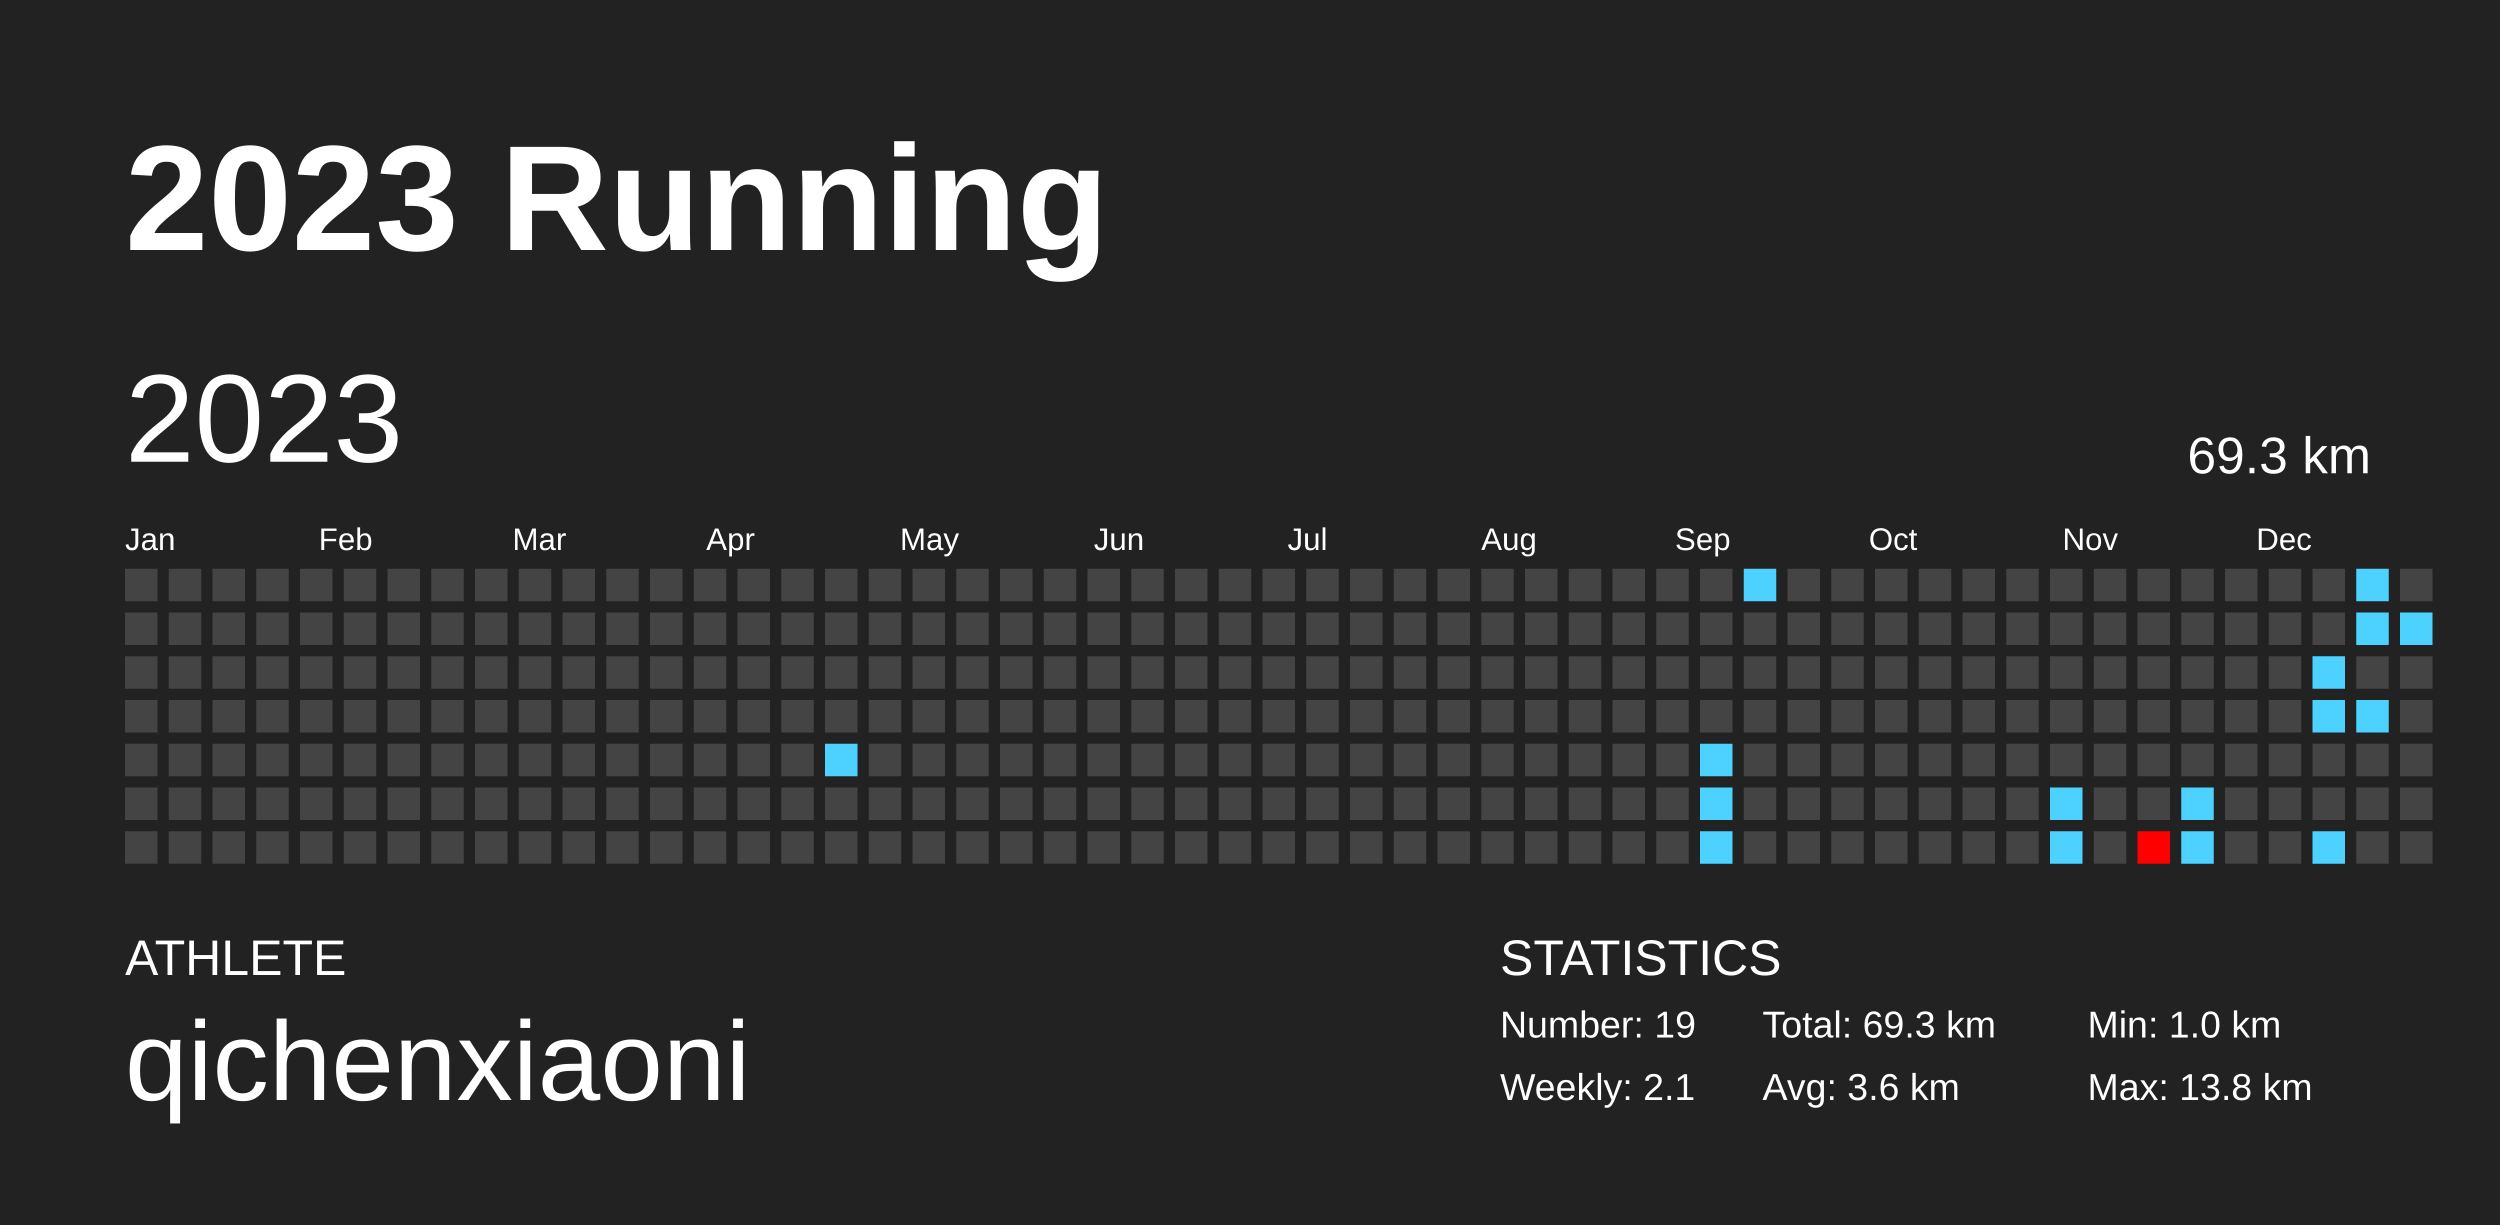
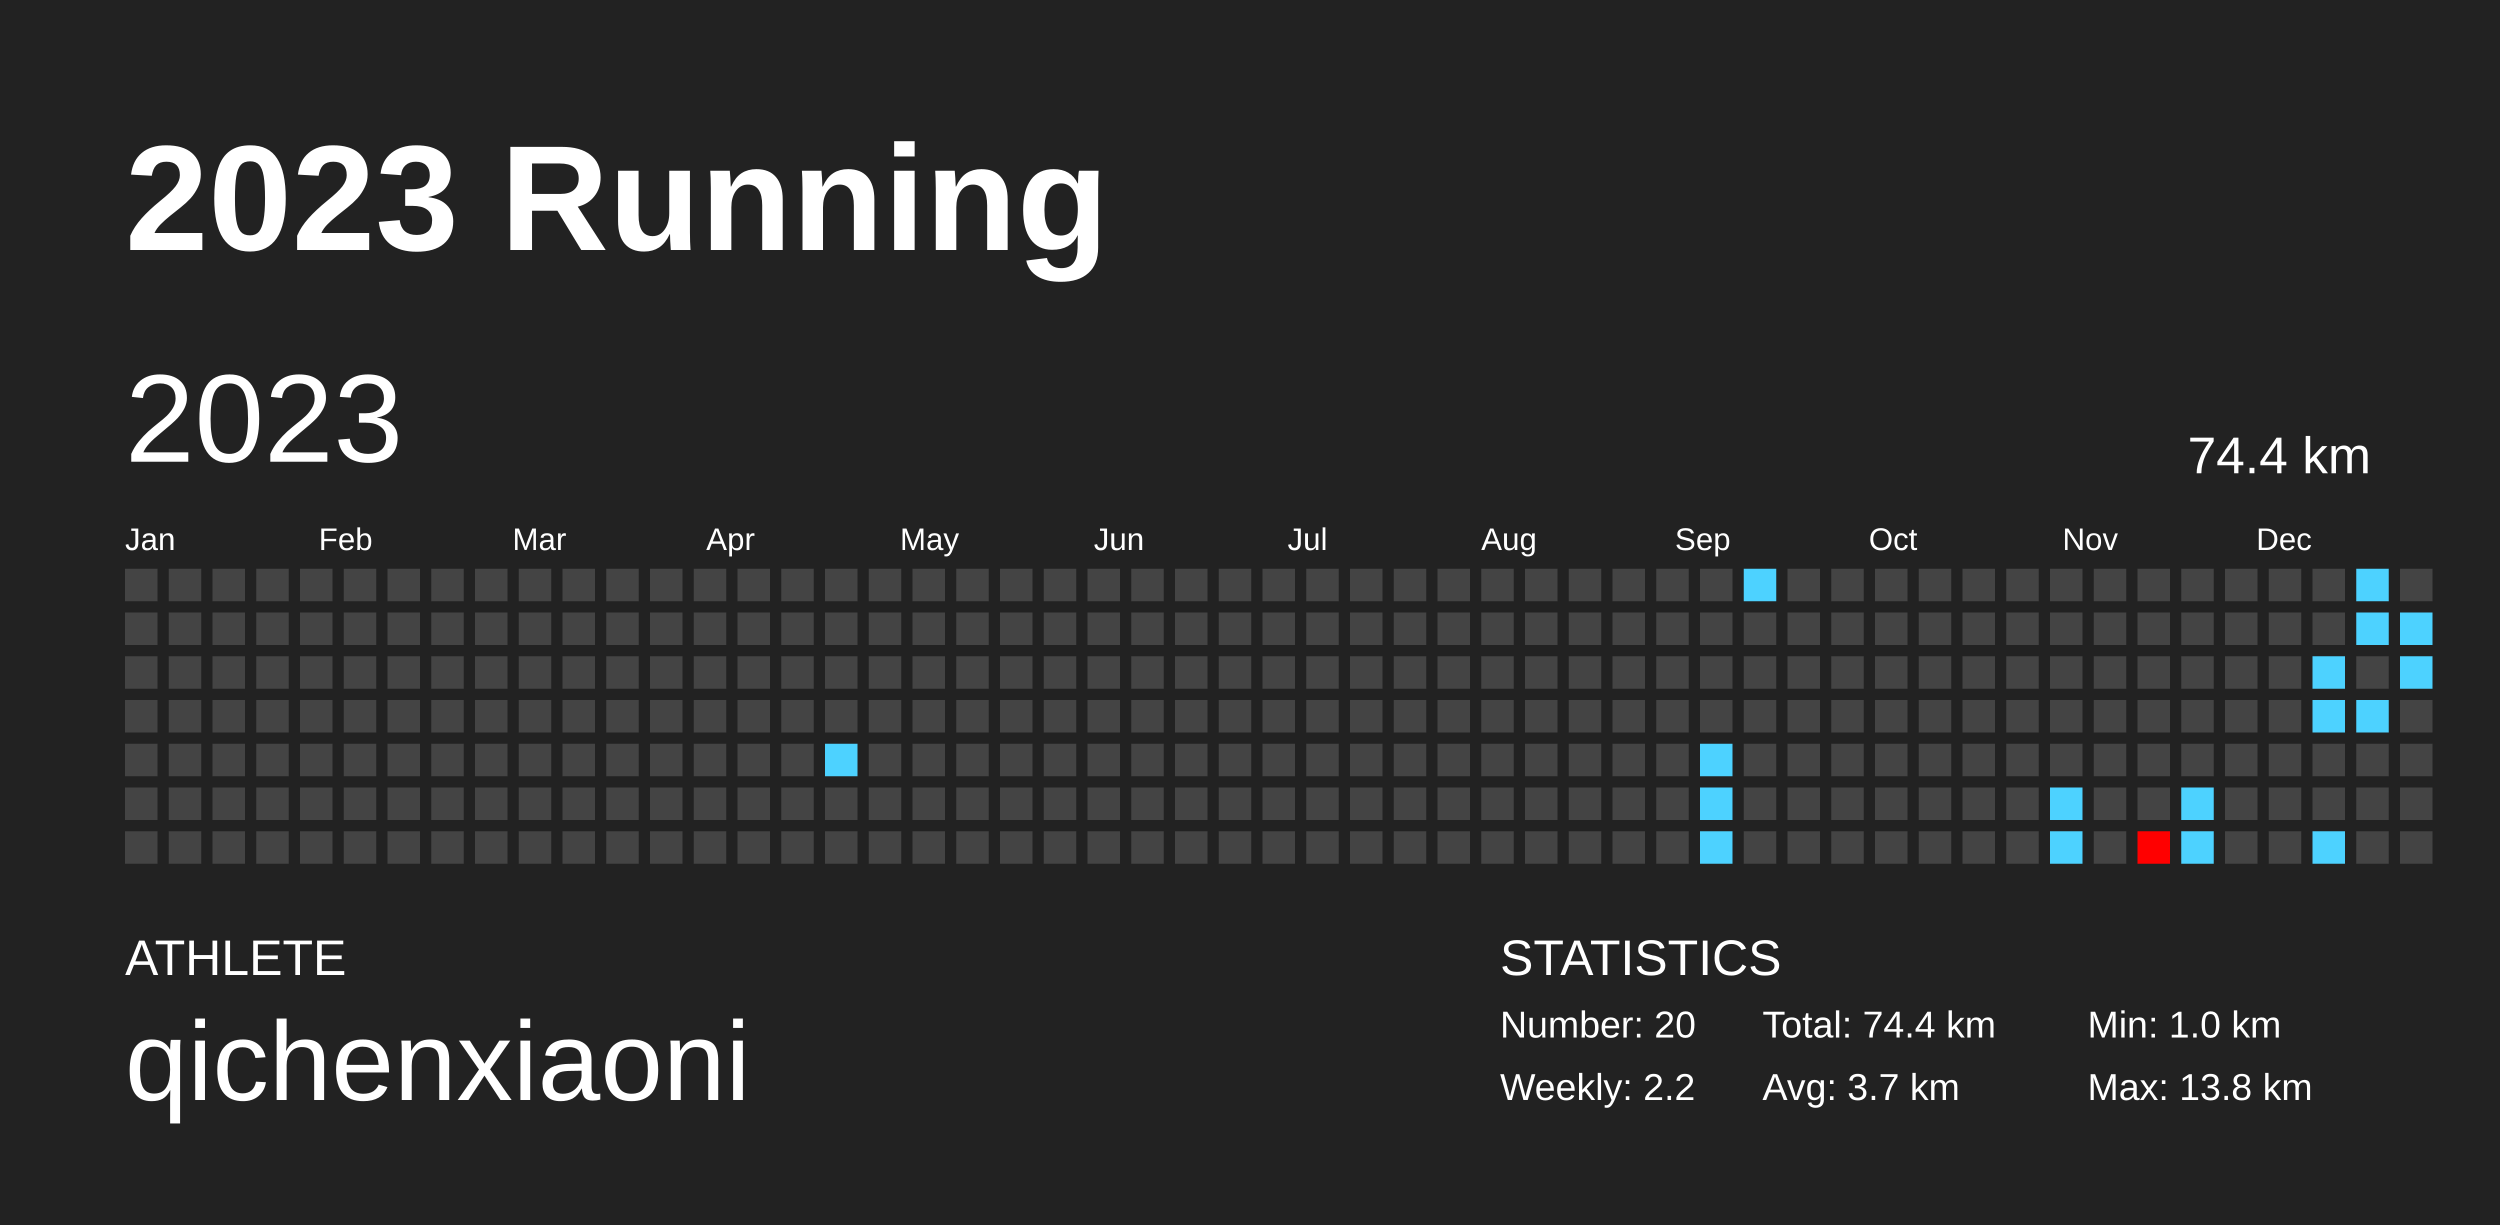
<svg xmlns="http://www.w3.org/2000/svg" baseProfile="full" height="98mm" version="1.1" viewBox="0,0,200,98" width="200mm">
  <defs />
  <rect fill="#222222" height="98" width="200" x="0" y="0" />
  <text fill="#FFFFFF" style="font-size:12px; font-family:Arial; font-weight:bold;" x="10" y="20">2023 Running</text>
  <text fill="#FFFFFF" style="font-size:4px; font-family:Arial" x="10" y="78">ATHLETE</text>
  <text fill="#FFFFFF" style="font-size:9px; font-family:Arial" x="10" y="88">qichenxiaoni</text>
  <text fill="#FFFFFF" style="font-size:4px; font-family:Arial" x="120" y="78">STATISTICS</text>
-   <text fill="#FFFFFF" style="font-size:3px; font-family:Arial" x="120" y="83">Number: 19</text>
-   <text fill="#FFFFFF" style="font-size:3px; font-family:Arial" x="120" y="88">Weekly: 2.1</text>
-   <text fill="#FFFFFF" style="font-size:3px; font-family:Arial" x="141" y="83">Total: 69.3 km</text>
-   <text fill="#FFFFFF" style="font-size:3px; font-family:Arial" x="141" y="88">Avg: 3.6 km</text>
+   <text fill="#FFFFFF" style="font-size:3px; font-family:Arial" x="120" y="83">Number: 20</text>
+   <text fill="#FFFFFF" style="font-size:3px; font-family:Arial" x="120" y="88">Weekly: 2.2</text>
+   <text fill="#FFFFFF" style="font-size:3px; font-family:Arial" x="141" y="83">Total: 74.4 km</text>
+   <text fill="#FFFFFF" style="font-size:3px; font-family:Arial" x="141" y="88">Avg: 3.7 km</text>
  <text fill="#FFFFFF" style="font-size:3px; font-family:Arial" x="167" y="83">Min: 1.0 km</text>
  <text fill="#FFFFFF" style="font-size:3px; font-family:Arial" x="167" y="88">Max: 13.8 km</text>
  <text dominant-baseline="hanging" fill="#FFFFFF" style="font-size:10.0px; font-family:Arial;" x="10" y="30">2023</text>
-   <text dominant-baseline="hanging" fill="#FFFFFF" style="font-size:4.125px; font-family:Arial;" x="175" y="35">69.3 km</text>
+   <text dominant-baseline="hanging" fill="#FFFFFF" style="font-size:4.125px; font-family:Arial;" x="175" y="35">74.4 km</text>
  <text fill="#FFFFFF" style="font-size:2.5px; font-family:Arial" x="10.0" y="44">Jan</text>
  <text fill="#FFFFFF" style="font-size:2.5px; font-family:Arial" x="25.5" y="44">Feb</text>
  <text fill="#FFFFFF" style="font-size:2.5px; font-family:Arial" x="41.0" y="44">Mar</text>
  <text fill="#FFFFFF" style="font-size:2.5px; font-family:Arial" x="56.5" y="44">Apr</text>
  <text fill="#FFFFFF" style="font-size:2.5px; font-family:Arial" x="72.0" y="44">May</text>
  <text fill="#FFFFFF" style="font-size:2.5px; font-family:Arial" x="87.5" y="44">Jun</text>
  <text fill="#FFFFFF" style="font-size:2.5px; font-family:Arial" x="103.0" y="44">Jul</text>
  <text fill="#FFFFFF" style="font-size:2.5px; font-family:Arial" x="118.5" y="44">Aug</text>
  <text fill="#FFFFFF" style="font-size:2.5px; font-family:Arial" x="134.0" y="44">Sep</text>
  <text fill="#FFFFFF" style="font-size:2.5px; font-family:Arial" x="149.5" y="44">Oct</text>
  <text fill="#FFFFFF" style="font-size:2.5px; font-family:Arial" x="165.0" y="44">Nov</text>
  <text fill="#FFFFFF" style="font-size:2.5px; font-family:Arial" x="180.5" y="44">Dec</text>
  <rect fill="#444444" height="2.6" width="2.6" x="10.0" y="45.5" />
  <rect fill="#444444" height="2.6" width="2.6" x="10.0" y="49.0" />
  <rect fill="#444444" height="2.6" width="2.6" x="10.0" y="52.5" />
  <rect fill="#444444" height="2.6" width="2.6" x="10.0" y="56.0" />
  <rect fill="#444444" height="2.6" width="2.6" x="10.0" y="59.5" />
  <rect fill="#444444" height="2.6" width="2.6" x="10.0" y="63.0" />
  <rect fill="#444444" height="2.6" width="2.6" x="10.0" y="66.5" />
  <rect fill="#444444" height="2.6" width="2.6" x="13.5" y="45.5" />
  <rect fill="#444444" height="2.6" width="2.6" x="13.5" y="49.0" />
  <rect fill="#444444" height="2.6" width="2.6" x="13.5" y="52.5" />
  <rect fill="#444444" height="2.6" width="2.6" x="13.5" y="56.0" />
  <rect fill="#444444" height="2.6" width="2.6" x="13.5" y="59.5" />
  <rect fill="#444444" height="2.6" width="2.6" x="13.5" y="63.0" />
  <rect fill="#444444" height="2.6" width="2.6" x="13.5" y="66.5" />
  <rect fill="#444444" height="2.6" width="2.6" x="17.0" y="45.5" />
  <rect fill="#444444" height="2.6" width="2.6" x="17.0" y="49.0" />
  <rect fill="#444444" height="2.6" width="2.6" x="17.0" y="52.5" />
  <rect fill="#444444" height="2.6" width="2.6" x="17.0" y="56.0" />
  <rect fill="#444444" height="2.6" width="2.6" x="17.0" y="59.5" />
  <rect fill="#444444" height="2.6" width="2.6" x="17.0" y="63.0" />
  <rect fill="#444444" height="2.6" width="2.6" x="17.0" y="66.5" />
  <rect fill="#444444" height="2.6" width="2.6" x="20.5" y="45.5" />
  <rect fill="#444444" height="2.6" width="2.6" x="20.5" y="49.0" />
  <rect fill="#444444" height="2.6" width="2.6" x="20.5" y="52.5" />
  <rect fill="#444444" height="2.6" width="2.6" x="20.5" y="56.0" />
  <rect fill="#444444" height="2.6" width="2.6" x="20.5" y="59.5" />
  <rect fill="#444444" height="2.6" width="2.6" x="20.5" y="63.0" />
  <rect fill="#444444" height="2.6" width="2.6" x="20.5" y="66.5" />
  <rect fill="#444444" height="2.6" width="2.6" x="24.0" y="45.5" />
  <rect fill="#444444" height="2.6" width="2.6" x="24.0" y="49.0" />
  <rect fill="#444444" height="2.6" width="2.6" x="24.0" y="52.5" />
  <rect fill="#444444" height="2.6" width="2.6" x="24.0" y="56.0" />
  <rect fill="#444444" height="2.6" width="2.6" x="24.0" y="59.5" />
  <rect fill="#444444" height="2.6" width="2.6" x="24.0" y="63.0" />
  <rect fill="#444444" height="2.6" width="2.6" x="24.0" y="66.5" />
  <rect fill="#444444" height="2.6" width="2.6" x="27.5" y="45.5" />
  <rect fill="#444444" height="2.6" width="2.6" x="27.5" y="49.0" />
  <rect fill="#444444" height="2.6" width="2.6" x="27.5" y="52.5" />
  <rect fill="#444444" height="2.6" width="2.6" x="27.5" y="56.0" />
  <rect fill="#444444" height="2.6" width="2.6" x="27.5" y="59.5" />
  <rect fill="#444444" height="2.6" width="2.6" x="27.5" y="63.0" />
  <rect fill="#444444" height="2.6" width="2.6" x="27.5" y="66.5" />
  <rect fill="#444444" height="2.6" width="2.6" x="31.0" y="45.5" />
  <rect fill="#444444" height="2.6" width="2.6" x="31.0" y="49.0" />
  <rect fill="#444444" height="2.6" width="2.6" x="31.0" y="52.5" />
  <rect fill="#444444" height="2.6" width="2.6" x="31.0" y="56.0" />
  <rect fill="#444444" height="2.6" width="2.6" x="31.0" y="59.5" />
  <rect fill="#444444" height="2.6" width="2.6" x="31.0" y="63.0" />
  <rect fill="#444444" height="2.6" width="2.6" x="31.0" y="66.5" />
  <rect fill="#444444" height="2.6" width="2.6" x="34.5" y="45.5" />
  <rect fill="#444444" height="2.6" width="2.6" x="34.5" y="49.0" />
  <rect fill="#444444" height="2.6" width="2.6" x="34.5" y="52.5" />
  <rect fill="#444444" height="2.6" width="2.6" x="34.5" y="56.0" />
  <rect fill="#444444" height="2.6" width="2.6" x="34.5" y="59.5" />
  <rect fill="#444444" height="2.6" width="2.6" x="34.5" y="63.0" />
  <rect fill="#444444" height="2.6" width="2.6" x="34.5" y="66.5" />
  <rect fill="#444444" height="2.6" width="2.6" x="38.0" y="45.5" />
  <rect fill="#444444" height="2.6" width="2.6" x="38.0" y="49.0" />
  <rect fill="#444444" height="2.6" width="2.6" x="38.0" y="52.5" />
  <rect fill="#444444" height="2.6" width="2.6" x="38.0" y="56.0" />
  <rect fill="#444444" height="2.6" width="2.6" x="38.0" y="59.5" />
  <rect fill="#444444" height="2.6" width="2.6" x="38.0" y="63.0" />
  <rect fill="#444444" height="2.6" width="2.6" x="38.0" y="66.5" />
  <rect fill="#444444" height="2.6" width="2.6" x="41.5" y="45.5" />
  <rect fill="#444444" height="2.6" width="2.6" x="41.5" y="49.0" />
  <rect fill="#444444" height="2.6" width="2.6" x="41.5" y="52.5" />
  <rect fill="#444444" height="2.6" width="2.6" x="41.5" y="56.0" />
  <rect fill="#444444" height="2.6" width="2.6" x="41.5" y="59.5" />
  <rect fill="#444444" height="2.6" width="2.6" x="41.5" y="63.0" />
  <rect fill="#444444" height="2.6" width="2.6" x="41.5" y="66.5" />
  <rect fill="#444444" height="2.6" width="2.6" x="45.0" y="45.5" />
  <rect fill="#444444" height="2.6" width="2.6" x="45.0" y="49.0" />
  <rect fill="#444444" height="2.6" width="2.6" x="45.0" y="52.5" />
  <rect fill="#444444" height="2.6" width="2.6" x="45.0" y="56.0" />
  <rect fill="#444444" height="2.6" width="2.6" x="45.0" y="59.5" />
  <rect fill="#444444" height="2.6" width="2.6" x="45.0" y="63.0" />
  <rect fill="#444444" height="2.6" width="2.6" x="45.0" y="66.5" />
  <rect fill="#444444" height="2.6" width="2.6" x="48.5" y="45.5" />
  <rect fill="#444444" height="2.6" width="2.6" x="48.5" y="49.0" />
  <rect fill="#444444" height="2.6" width="2.6" x="48.5" y="52.5" />
  <rect fill="#444444" height="2.6" width="2.6" x="48.5" y="56.0" />
  <rect fill="#444444" height="2.6" width="2.6" x="48.5" y="59.5" />
  <rect fill="#444444" height="2.6" width="2.6" x="48.5" y="63.0" />
  <rect fill="#444444" height="2.6" width="2.6" x="48.5" y="66.5" />
  <rect fill="#444444" height="2.6" width="2.6" x="52.0" y="45.5" />
  <rect fill="#444444" height="2.6" width="2.6" x="52.0" y="49.0" />
  <rect fill="#444444" height="2.6" width="2.6" x="52.0" y="52.5" />
  <rect fill="#444444" height="2.6" width="2.6" x="52.0" y="56.0" />
  <rect fill="#444444" height="2.6" width="2.6" x="52.0" y="59.5" />
  <rect fill="#444444" height="2.6" width="2.6" x="52.0" y="63.0" />
  <rect fill="#444444" height="2.6" width="2.6" x="52.0" y="66.5" />
  <rect fill="#444444" height="2.6" width="2.6" x="55.5" y="45.5" />
  <rect fill="#444444" height="2.6" width="2.6" x="55.5" y="49.0" />
  <rect fill="#444444" height="2.6" width="2.6" x="55.5" y="52.5" />
  <rect fill="#444444" height="2.6" width="2.6" x="55.5" y="56.0" />
  <rect fill="#444444" height="2.6" width="2.6" x="55.5" y="59.5" />
  <rect fill="#444444" height="2.6" width="2.6" x="55.5" y="63.0" />
  <rect fill="#444444" height="2.6" width="2.6" x="55.5" y="66.5" />
  <rect fill="#444444" height="2.6" width="2.6" x="59.0" y="45.5" />
  <rect fill="#444444" height="2.6" width="2.6" x="59.0" y="49.0" />
  <rect fill="#444444" height="2.6" width="2.6" x="59.0" y="52.5" />
  <rect fill="#444444" height="2.6" width="2.6" x="59.0" y="56.0" />
  <rect fill="#444444" height="2.6" width="2.6" x="59.0" y="59.5" />
  <rect fill="#444444" height="2.6" width="2.6" x="59.0" y="63.0" />
  <rect fill="#444444" height="2.6" width="2.6" x="59.0" y="66.5" />
  <rect fill="#444444" height="2.6" width="2.6" x="62.5" y="45.5" />
  <rect fill="#444444" height="2.6" width="2.6" x="62.5" y="49.0" />
  <rect fill="#444444" height="2.6" width="2.6" x="62.5" y="52.5" />
  <rect fill="#444444" height="2.6" width="2.6" x="62.5" y="56.0" />
  <rect fill="#444444" height="2.6" width="2.6" x="62.5" y="59.5" />
  <rect fill="#444444" height="2.6" width="2.6" x="62.5" y="63.0" />
  <rect fill="#444444" height="2.6" width="2.6" x="62.5" y="66.5" />
  <rect fill="#444444" height="2.6" width="2.6" x="66.0" y="45.5" />
  <rect fill="#444444" height="2.6" width="2.6" x="66.0" y="49.0" />
  <rect fill="#444444" height="2.6" width="2.6" x="66.0" y="52.5" />
  <rect fill="#444444" height="2.6" width="2.6" x="66.0" y="56.0" />
  <rect fill="#4dd2ff" height="2.6" width="2.6" x="66.0" y="59.5" />
  <rect fill="#444444" height="2.6" width="2.6" x="66.0" y="63.0" />
  <rect fill="#444444" height="2.6" width="2.6" x="66.0" y="66.5" />
  <rect fill="#444444" height="2.6" width="2.6" x="69.5" y="45.5" />
  <rect fill="#444444" height="2.6" width="2.6" x="69.5" y="49.0" />
  <rect fill="#444444" height="2.6" width="2.6" x="69.5" y="52.5" />
  <rect fill="#444444" height="2.6" width="2.6" x="69.5" y="56.0" />
  <rect fill="#444444" height="2.6" width="2.6" x="69.5" y="59.5" />
  <rect fill="#444444" height="2.6" width="2.6" x="69.5" y="63.0" />
  <rect fill="#444444" height="2.6" width="2.6" x="69.5" y="66.5" />
  <rect fill="#444444" height="2.6" width="2.6" x="73.0" y="45.5" />
  <rect fill="#444444" height="2.6" width="2.6" x="73.0" y="49.0" />
  <rect fill="#444444" height="2.6" width="2.6" x="73.0" y="52.5" />
  <rect fill="#444444" height="2.6" width="2.6" x="73.0" y="56.0" />
  <rect fill="#444444" height="2.6" width="2.6" x="73.0" y="59.5" />
  <rect fill="#444444" height="2.6" width="2.6" x="73.0" y="63.0" />
  <rect fill="#444444" height="2.6" width="2.6" x="73.0" y="66.5" />
  <rect fill="#444444" height="2.6" width="2.6" x="76.5" y="45.5" />
  <rect fill="#444444" height="2.6" width="2.6" x="76.5" y="49.0" />
  <rect fill="#444444" height="2.6" width="2.6" x="76.5" y="52.5" />
  <rect fill="#444444" height="2.6" width="2.6" x="76.5" y="56.0" />
  <rect fill="#444444" height="2.6" width="2.6" x="76.5" y="59.5" />
  <rect fill="#444444" height="2.6" width="2.6" x="76.5" y="63.0" />
  <rect fill="#444444" height="2.6" width="2.6" x="76.5" y="66.5" />
  <rect fill="#444444" height="2.6" width="2.6" x="80.0" y="45.5" />
  <rect fill="#444444" height="2.6" width="2.6" x="80.0" y="49.0" />
  <rect fill="#444444" height="2.6" width="2.6" x="80.0" y="52.5" />
  <rect fill="#444444" height="2.6" width="2.6" x="80.0" y="56.0" />
  <rect fill="#444444" height="2.6" width="2.6" x="80.0" y="59.5" />
  <rect fill="#444444" height="2.6" width="2.6" x="80.0" y="63.0" />
  <rect fill="#444444" height="2.6" width="2.6" x="80.0" y="66.5" />
  <rect fill="#444444" height="2.6" width="2.6" x="83.5" y="45.5" />
  <rect fill="#444444" height="2.6" width="2.6" x="83.5" y="49.0" />
  <rect fill="#444444" height="2.6" width="2.6" x="83.5" y="52.5" />
  <rect fill="#444444" height="2.6" width="2.6" x="83.5" y="56.0" />
  <rect fill="#444444" height="2.6" width="2.6" x="83.5" y="59.5" />
  <rect fill="#444444" height="2.6" width="2.6" x="83.5" y="63.0" />
  <rect fill="#444444" height="2.6" width="2.6" x="83.5" y="66.5" />
  <rect fill="#444444" height="2.6" width="2.6" x="87.0" y="45.5" />
  <rect fill="#444444" height="2.6" width="2.6" x="87.0" y="49.0" />
  <rect fill="#444444" height="2.6" width="2.6" x="87.0" y="52.5" />
  <rect fill="#444444" height="2.6" width="2.6" x="87.0" y="56.0" />
  <rect fill="#444444" height="2.6" width="2.6" x="87.0" y="59.5" />
  <rect fill="#444444" height="2.6" width="2.6" x="87.0" y="63.0" />
  <rect fill="#444444" height="2.6" width="2.6" x="87.0" y="66.5" />
  <rect fill="#444444" height="2.6" width="2.6" x="90.5" y="45.5" />
  <rect fill="#444444" height="2.6" width="2.6" x="90.5" y="49.0" />
  <rect fill="#444444" height="2.6" width="2.6" x="90.5" y="52.5" />
  <rect fill="#444444" height="2.6" width="2.6" x="90.5" y="56.0" />
  <rect fill="#444444" height="2.6" width="2.6" x="90.5" y="59.5" />
  <rect fill="#444444" height="2.6" width="2.6" x="90.5" y="63.0" />
  <rect fill="#444444" height="2.6" width="2.6" x="90.5" y="66.5" />
  <rect fill="#444444" height="2.6" width="2.6" x="94.0" y="45.5" />
  <rect fill="#444444" height="2.6" width="2.6" x="94.0" y="49.0" />
  <rect fill="#444444" height="2.6" width="2.6" x="94.0" y="52.5" />
  <rect fill="#444444" height="2.6" width="2.6" x="94.0" y="56.0" />
  <rect fill="#444444" height="2.6" width="2.6" x="94.0" y="59.5" />
  <rect fill="#444444" height="2.6" width="2.6" x="94.0" y="63.0" />
  <rect fill="#444444" height="2.6" width="2.6" x="94.0" y="66.5" />
  <rect fill="#444444" height="2.6" width="2.6" x="97.5" y="45.5" />
  <rect fill="#444444" height="2.6" width="2.6" x="97.5" y="49.0" />
  <rect fill="#444444" height="2.6" width="2.6" x="97.5" y="52.5" />
  <rect fill="#444444" height="2.6" width="2.6" x="97.5" y="56.0" />
  <rect fill="#444444" height="2.6" width="2.6" x="97.5" y="59.5" />
  <rect fill="#444444" height="2.6" width="2.6" x="97.5" y="63.0" />
  <rect fill="#444444" height="2.6" width="2.6" x="97.5" y="66.5" />
  <rect fill="#444444" height="2.6" width="2.6" x="101.0" y="45.5" />
  <rect fill="#444444" height="2.6" width="2.6" x="101.0" y="49.0" />
  <rect fill="#444444" height="2.6" width="2.6" x="101.0" y="52.5" />
  <rect fill="#444444" height="2.6" width="2.6" x="101.0" y="56.0" />
  <rect fill="#444444" height="2.6" width="2.6" x="101.0" y="59.5" />
  <rect fill="#444444" height="2.6" width="2.6" x="101.0" y="63.0" />
  <rect fill="#444444" height="2.6" width="2.6" x="101.0" y="66.5" />
  <rect fill="#444444" height="2.6" width="2.6" x="104.5" y="45.5" />
  <rect fill="#444444" height="2.6" width="2.6" x="104.5" y="49.0" />
  <rect fill="#444444" height="2.6" width="2.6" x="104.5" y="52.5" />
  <rect fill="#444444" height="2.6" width="2.6" x="104.5" y="56.0" />
  <rect fill="#444444" height="2.6" width="2.6" x="104.5" y="59.5" />
  <rect fill="#444444" height="2.6" width="2.6" x="104.5" y="63.0" />
  <rect fill="#444444" height="2.6" width="2.6" x="104.5" y="66.5" />
  <rect fill="#444444" height="2.6" width="2.6" x="108.0" y="45.5" />
  <rect fill="#444444" height="2.6" width="2.6" x="108.0" y="49.0" />
  <rect fill="#444444" height="2.6" width="2.6" x="108.0" y="52.5" />
  <rect fill="#444444" height="2.6" width="2.6" x="108.0" y="56.0" />
  <rect fill="#444444" height="2.6" width="2.6" x="108.0" y="59.5" />
  <rect fill="#444444" height="2.6" width="2.6" x="108.0" y="63.0" />
  <rect fill="#444444" height="2.6" width="2.6" x="108.0" y="66.5" />
  <rect fill="#444444" height="2.6" width="2.6" x="111.5" y="45.5" />
  <rect fill="#444444" height="2.6" width="2.6" x="111.5" y="49.0" />
  <rect fill="#444444" height="2.6" width="2.6" x="111.5" y="52.5" />
  <rect fill="#444444" height="2.6" width="2.6" x="111.5" y="56.0" />
  <rect fill="#444444" height="2.6" width="2.6" x="111.5" y="59.5" />
  <rect fill="#444444" height="2.6" width="2.6" x="111.5" y="63.0" />
  <rect fill="#444444" height="2.6" width="2.6" x="111.5" y="66.5" />
  <rect fill="#444444" height="2.6" width="2.6" x="115.0" y="45.5" />
  <rect fill="#444444" height="2.6" width="2.6" x="115.0" y="49.0" />
  <rect fill="#444444" height="2.6" width="2.6" x="115.0" y="52.5" />
  <rect fill="#444444" height="2.6" width="2.6" x="115.0" y="56.0" />
  <rect fill="#444444" height="2.6" width="2.6" x="115.0" y="59.5" />
  <rect fill="#444444" height="2.6" width="2.6" x="115.0" y="63.0" />
  <rect fill="#444444" height="2.6" width="2.6" x="115.0" y="66.5" />
  <rect fill="#444444" height="2.6" width="2.6" x="118.5" y="45.5" />
  <rect fill="#444444" height="2.6" width="2.6" x="118.5" y="49.0" />
  <rect fill="#444444" height="2.6" width="2.6" x="118.5" y="52.5" />
  <rect fill="#444444" height="2.6" width="2.6" x="118.5" y="56.0" />
  <rect fill="#444444" height="2.6" width="2.6" x="118.5" y="59.5" />
  <rect fill="#444444" height="2.6" width="2.6" x="118.5" y="63.0" />
  <rect fill="#444444" height="2.6" width="2.6" x="118.5" y="66.5" />
  <rect fill="#444444" height="2.6" width="2.6" x="122.0" y="45.5" />
  <rect fill="#444444" height="2.6" width="2.6" x="122.0" y="49.0" />
  <rect fill="#444444" height="2.6" width="2.6" x="122.0" y="52.5" />
  <rect fill="#444444" height="2.6" width="2.6" x="122.0" y="56.0" />
  <rect fill="#444444" height="2.6" width="2.6" x="122.0" y="59.5" />
  <rect fill="#444444" height="2.6" width="2.6" x="122.0" y="63.0" />
  <rect fill="#444444" height="2.6" width="2.6" x="122.0" y="66.5" />
  <rect fill="#444444" height="2.6" width="2.6" x="125.5" y="45.5" />
  <rect fill="#444444" height="2.6" width="2.6" x="125.5" y="49.0" />
  <rect fill="#444444" height="2.6" width="2.6" x="125.5" y="52.5" />
  <rect fill="#444444" height="2.6" width="2.6" x="125.5" y="56.0" />
  <rect fill="#444444" height="2.6" width="2.6" x="125.5" y="59.5" />
  <rect fill="#444444" height="2.6" width="2.6" x="125.5" y="63.0" />
  <rect fill="#444444" height="2.6" width="2.6" x="125.5" y="66.5" />
  <rect fill="#444444" height="2.6" width="2.6" x="129.0" y="45.5" />
  <rect fill="#444444" height="2.6" width="2.6" x="129.0" y="49.0" />
  <rect fill="#444444" height="2.6" width="2.6" x="129.0" y="52.5" />
  <rect fill="#444444" height="2.6" width="2.6" x="129.0" y="56.0" />
  <rect fill="#444444" height="2.6" width="2.6" x="129.0" y="59.5" />
  <rect fill="#444444" height="2.6" width="2.6" x="129.0" y="63.0" />
  <rect fill="#444444" height="2.6" width="2.6" x="129.0" y="66.5" />
  <rect fill="#444444" height="2.6" width="2.6" x="132.5" y="45.5" />
  <rect fill="#444444" height="2.6" width="2.6" x="132.5" y="49.0" />
  <rect fill="#444444" height="2.6" width="2.6" x="132.5" y="52.5" />
  <rect fill="#444444" height="2.6" width="2.6" x="132.5" y="56.0" />
  <rect fill="#444444" height="2.6" width="2.6" x="132.5" y="59.5" />
  <rect fill="#444444" height="2.6" width="2.6" x="132.5" y="63.0" />
  <rect fill="#444444" height="2.6" width="2.6" x="132.5" y="66.5" />
  <rect fill="#444444" height="2.6" width="2.6" x="136.0" y="45.5" />
  <rect fill="#444444" height="2.6" width="2.6" x="136.0" y="49.0" />
  <rect fill="#444444" height="2.6" width="2.6" x="136.0" y="52.5" />
  <rect fill="#444444" height="2.6" width="2.6" x="136.0" y="56.0" />
  <rect fill="#4dd2ff" height="2.6" width="2.6" x="136.0" y="59.5" />
  <rect fill="#4dd2ff" height="2.6" width="2.6" x="136.0" y="63.0" />
  <rect fill="#4dd2ff" height="2.6" width="2.6" x="136.0" y="66.5" />
  <rect fill="#4dd2ff" height="2.6" width="2.6" x="139.5" y="45.5" />
  <rect fill="#444444" height="2.6" width="2.6" x="139.5" y="49.0" />
  <rect fill="#444444" height="2.6" width="2.6" x="139.5" y="52.5" />
  <rect fill="#444444" height="2.6" width="2.6" x="139.5" y="56.0" />
  <rect fill="#444444" height="2.6" width="2.6" x="139.5" y="59.5" />
  <rect fill="#444444" height="2.6" width="2.6" x="139.5" y="63.0" />
  <rect fill="#444444" height="2.6" width="2.6" x="139.5" y="66.5" />
  <rect fill="#444444" height="2.6" width="2.6" x="143.0" y="45.5" />
  <rect fill="#444444" height="2.6" width="2.6" x="143.0" y="49.0" />
  <rect fill="#444444" height="2.6" width="2.6" x="143.0" y="52.5" />
  <rect fill="#444444" height="2.6" width="2.6" x="143.0" y="56.0" />
  <rect fill="#444444" height="2.6" width="2.6" x="143.0" y="59.5" />
  <rect fill="#444444" height="2.6" width="2.6" x="143.0" y="63.0" />
  <rect fill="#444444" height="2.6" width="2.6" x="143.0" y="66.5" />
  <rect fill="#444444" height="2.6" width="2.6" x="146.5" y="45.5" />
  <rect fill="#444444" height="2.6" width="2.6" x="146.5" y="49.0" />
  <rect fill="#444444" height="2.6" width="2.6" x="146.5" y="52.5" />
  <rect fill="#444444" height="2.6" width="2.6" x="146.5" y="56.0" />
  <rect fill="#444444" height="2.6" width="2.6" x="146.5" y="59.5" />
  <rect fill="#444444" height="2.6" width="2.6" x="146.5" y="63.0" />
  <rect fill="#444444" height="2.6" width="2.6" x="146.5" y="66.5" />
  <rect fill="#444444" height="2.6" width="2.6" x="150.0" y="45.5" />
  <rect fill="#444444" height="2.6" width="2.6" x="150.0" y="49.0" />
  <rect fill="#444444" height="2.6" width="2.6" x="150.0" y="52.5" />
  <rect fill="#444444" height="2.6" width="2.6" x="150.0" y="56.0" />
  <rect fill="#444444" height="2.6" width="2.6" x="150.0" y="59.5" />
  <rect fill="#444444" height="2.6" width="2.6" x="150.0" y="63.0" />
  <rect fill="#444444" height="2.6" width="2.6" x="150.0" y="66.5" />
  <rect fill="#444444" height="2.6" width="2.6" x="153.5" y="45.5" />
  <rect fill="#444444" height="2.6" width="2.6" x="153.5" y="49.0" />
  <rect fill="#444444" height="2.6" width="2.6" x="153.5" y="52.5" />
  <rect fill="#444444" height="2.6" width="2.6" x="153.5" y="56.0" />
  <rect fill="#444444" height="2.6" width="2.6" x="153.5" y="59.5" />
  <rect fill="#444444" height="2.6" width="2.6" x="153.5" y="63.0" />
  <rect fill="#444444" height="2.6" width="2.6" x="153.5" y="66.5" />
  <rect fill="#444444" height="2.6" width="2.6" x="157.0" y="45.5" />
  <rect fill="#444444" height="2.6" width="2.6" x="157.0" y="49.0" />
  <rect fill="#444444" height="2.6" width="2.6" x="157.0" y="52.5" />
  <rect fill="#444444" height="2.6" width="2.6" x="157.0" y="56.0" />
  <rect fill="#444444" height="2.6" width="2.6" x="157.0" y="59.5" />
  <rect fill="#444444" height="2.6" width="2.6" x="157.0" y="63.0" />
  <rect fill="#444444" height="2.6" width="2.6" x="157.0" y="66.5" />
  <rect fill="#444444" height="2.6" width="2.6" x="160.5" y="45.5" />
  <rect fill="#444444" height="2.6" width="2.6" x="160.5" y="49.0" />
  <rect fill="#444444" height="2.6" width="2.6" x="160.5" y="52.5" />
  <rect fill="#444444" height="2.6" width="2.6" x="160.5" y="56.0" />
  <rect fill="#444444" height="2.6" width="2.6" x="160.5" y="59.5" />
  <rect fill="#444444" height="2.6" width="2.6" x="160.5" y="63.0" />
  <rect fill="#444444" height="2.6" width="2.6" x="160.5" y="66.5" />
  <rect fill="#444444" height="2.6" width="2.6" x="164.0" y="45.5" />
  <rect fill="#444444" height="2.6" width="2.6" x="164.0" y="49.0" />
  <rect fill="#444444" height="2.6" width="2.6" x="164.0" y="52.5" />
  <rect fill="#444444" height="2.6" width="2.6" x="164.0" y="56.0" />
  <rect fill="#444444" height="2.6" width="2.6" x="164.0" y="59.5" />
  <rect fill="#4dd2ff" height="2.6" width="2.6" x="164.0" y="63.0" />
  <rect fill="#4dd2ff" height="2.6" width="2.6" x="164.0" y="66.5" />
  <rect fill="#444444" height="2.6" width="2.6" x="167.5" y="45.5" />
  <rect fill="#444444" height="2.6" width="2.6" x="167.5" y="49.0" />
  <rect fill="#444444" height="2.6" width="2.6" x="167.5" y="52.5" />
  <rect fill="#444444" height="2.6" width="2.6" x="167.5" y="56.0" />
  <rect fill="#444444" height="2.6" width="2.6" x="167.5" y="59.5" />
  <rect fill="#444444" height="2.6" width="2.6" x="167.5" y="63.0" />
  <rect fill="#444444" height="2.6" width="2.6" x="167.5" y="66.5" />
  <rect fill="#444444" height="2.6" width="2.6" x="171.0" y="45.5" />
  <rect fill="#444444" height="2.6" width="2.6" x="171.0" y="49.0" />
  <rect fill="#444444" height="2.6" width="2.6" x="171.0" y="52.5" />
  <rect fill="#444444" height="2.6" width="2.6" x="171.0" y="56.0" />
  <rect fill="#444444" height="2.6" width="2.6" x="171.0" y="59.5" />
  <rect fill="#444444" height="2.6" width="2.6" x="171.0" y="63.0" />
  <rect fill="#ff0000" height="2.6" width="2.6" x="171.0" y="66.5" />
  <rect fill="#444444" height="2.6" width="2.6" x="174.5" y="45.5" />
  <rect fill="#444444" height="2.6" width="2.6" x="174.5" y="49.0" />
  <rect fill="#444444" height="2.6" width="2.6" x="174.5" y="52.5" />
  <rect fill="#444444" height="2.6" width="2.6" x="174.5" y="56.0" />
  <rect fill="#444444" height="2.6" width="2.6" x="174.5" y="59.5" />
  <rect fill="#4dd2ff" height="2.6" width="2.6" x="174.5" y="63.0" />
  <rect fill="#4dd2ff" height="2.6" width="2.6" x="174.5" y="66.5" />
  <rect fill="#444444" height="2.6" width="2.6" x="178.0" y="45.5" />
  <rect fill="#444444" height="2.6" width="2.6" x="178.0" y="49.0" />
  <rect fill="#444444" height="2.6" width="2.6" x="178.0" y="52.5" />
  <rect fill="#444444" height="2.6" width="2.6" x="178.0" y="56.0" />
  <rect fill="#444444" height="2.6" width="2.6" x="178.0" y="59.5" />
  <rect fill="#444444" height="2.6" width="2.6" x="178.0" y="63.0" />
  <rect fill="#444444" height="2.6" width="2.6" x="178.0" y="66.5" />
  <rect fill="#444444" height="2.6" width="2.6" x="181.5" y="45.5" />
  <rect fill="#444444" height="2.6" width="2.6" x="181.5" y="49.0" />
  <rect fill="#444444" height="2.6" width="2.6" x="181.5" y="52.5" />
  <rect fill="#444444" height="2.6" width="2.6" x="181.5" y="56.0" />
  <rect fill="#444444" height="2.6" width="2.6" x="181.5" y="59.5" />
  <rect fill="#444444" height="2.6" width="2.6" x="181.5" y="63.0" />
  <rect fill="#444444" height="2.6" width="2.6" x="181.5" y="66.5" />
  <rect fill="#444444" height="2.6" width="2.6" x="185.0" y="45.5" />
  <rect fill="#444444" height="2.6" width="2.6" x="185.0" y="49.0" />
  <rect fill="#4dd2ff" height="2.6" width="2.6" x="185.0" y="52.5" />
  <rect fill="#4dd2ff" height="2.6" width="2.6" x="185.0" y="56.0" />
  <rect fill="#444444" height="2.6" width="2.6" x="185.0" y="59.5" />
  <rect fill="#444444" height="2.6" width="2.6" x="185.0" y="63.0" />
  <rect fill="#4dd2ff" height="2.6" width="2.6" x="185.0" y="66.5" />
  <rect fill="#4dd2ff" height="2.6" width="2.6" x="188.5" y="45.5" />
  <rect fill="#4dd2ff" height="2.6" width="2.6" x="188.5" y="49.0" />
  <rect fill="#444444" height="2.6" width="2.6" x="188.5" y="52.5" />
  <rect fill="#4dd2ff" height="2.6" width="2.6" x="188.5" y="56.0" />
  <rect fill="#444444" height="2.6" width="2.6" x="188.5" y="59.5" />
  <rect fill="#444444" height="2.6" width="2.6" x="188.5" y="63.0" />
  <rect fill="#444444" height="2.6" width="2.6" x="188.5" y="66.5" />
  <rect fill="#444444" height="2.6" width="2.6" x="192.0" y="45.5" />
  <rect fill="#4dd2ff" height="2.6" width="2.6" x="192.0" y="49.0" />
-   <rect fill="#444444" height="2.6" width="2.6" x="192.0" y="52.5" />
+   <rect fill="#4dd2ff" height="2.6" width="2.6" x="192.0" y="52.5" />
  <rect fill="#444444" height="2.6" width="2.6" x="192.0" y="56.0" />
  <rect fill="#444444" height="2.6" width="2.6" x="192.0" y="59.5" />
  <rect fill="#444444" height="2.6" width="2.6" x="192.0" y="63.0" />
  <rect fill="#444444" height="2.6" width="2.6" x="192.0" y="66.5" />
</svg>
